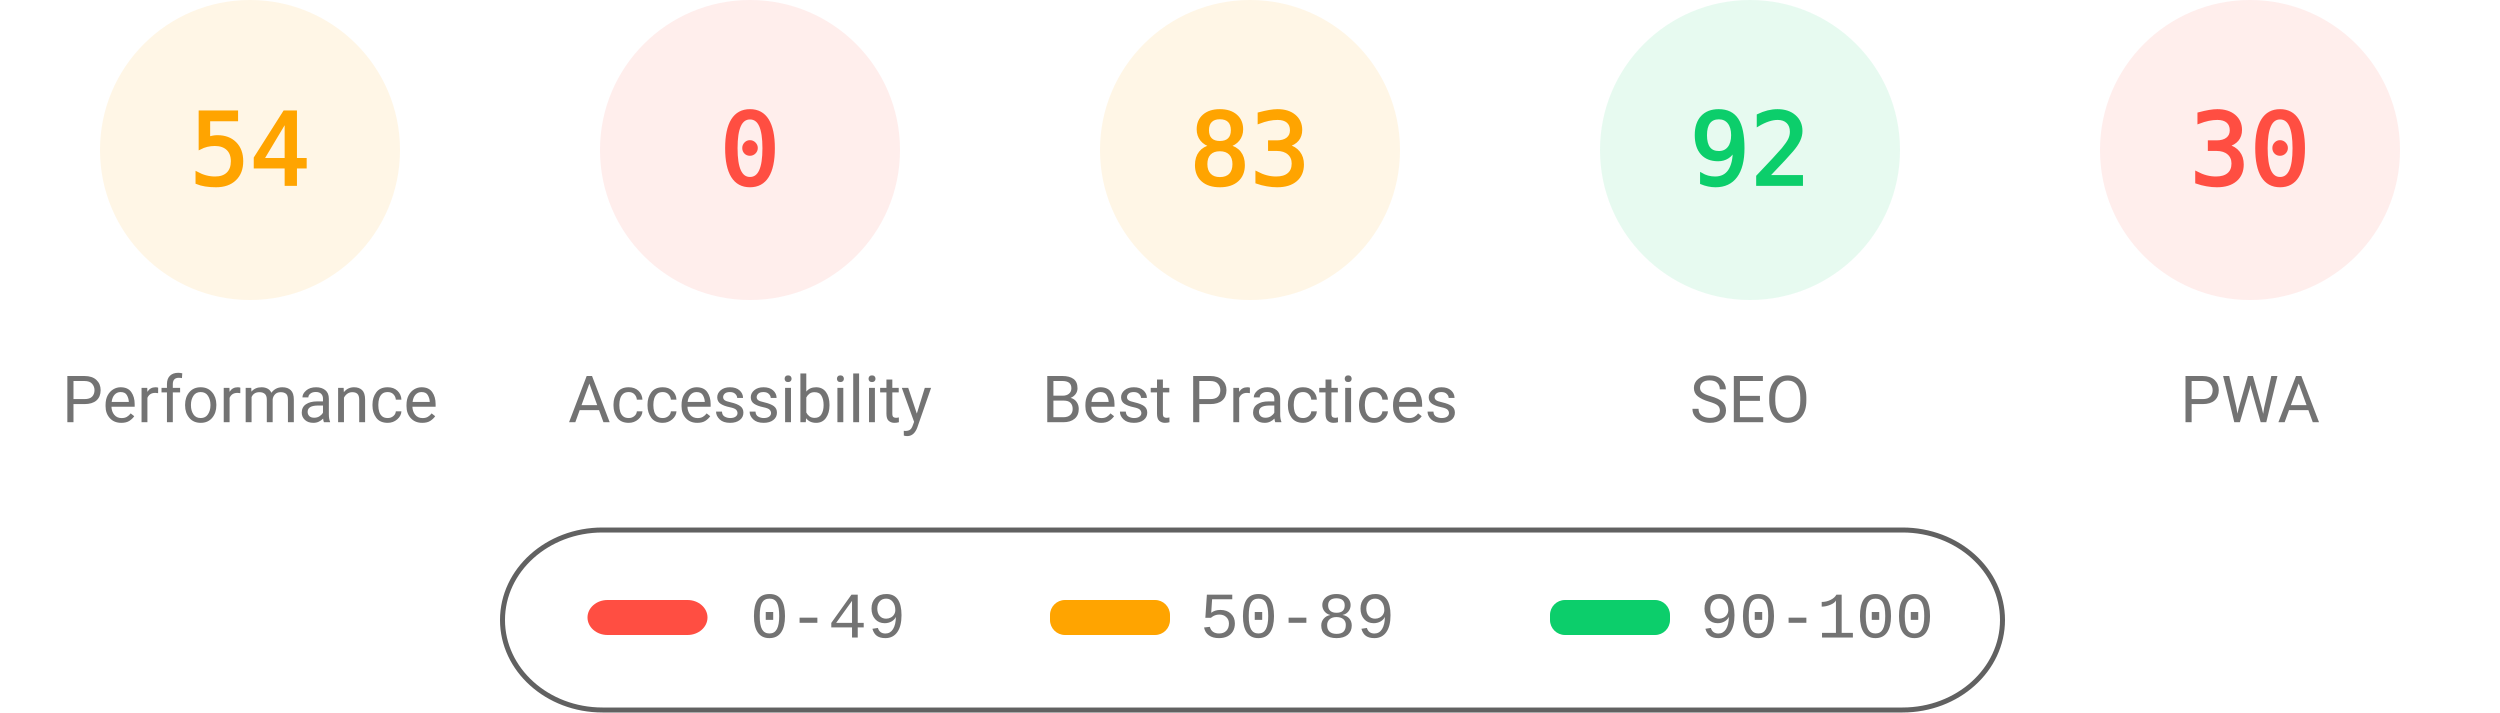
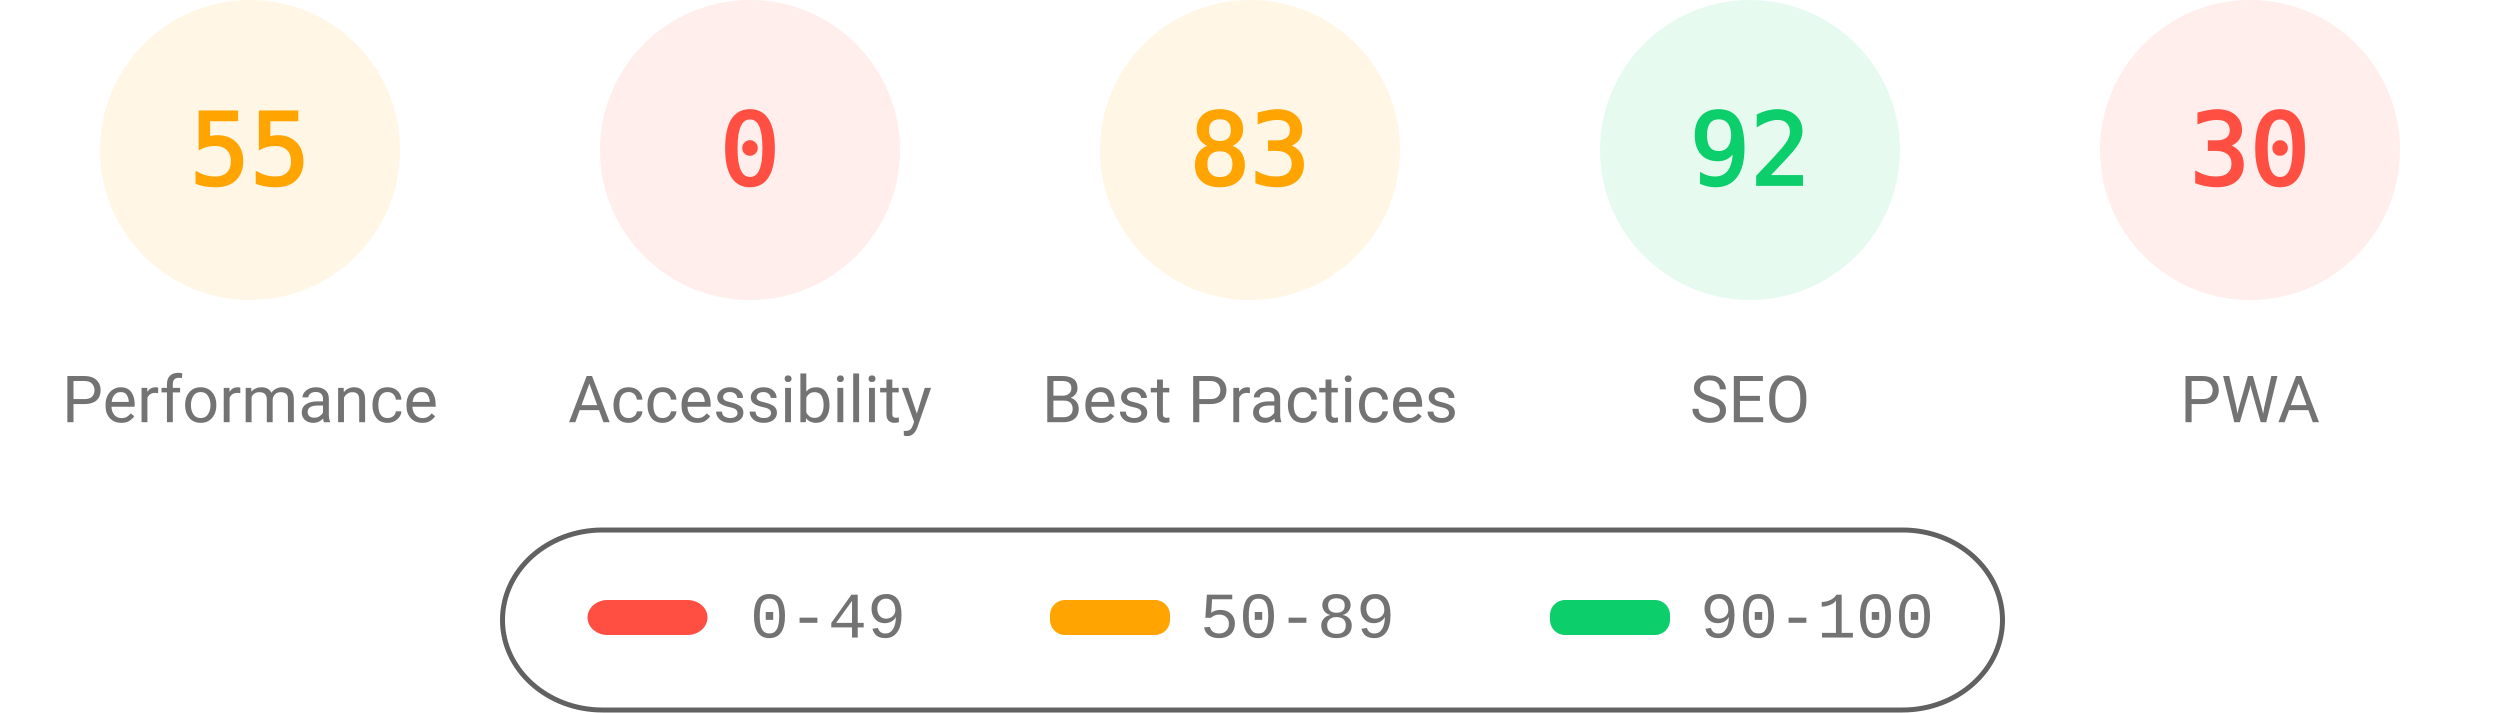
<svg xmlns="http://www.w3.org/2000/svg" fill="none" width="1000" height="285">
  <style>.gauge-base{opacity:.1}.gauge-arc{fill:none;animation-delay:250ms;stroke-linecap:round;transform:rotate(-90deg);transform-origin:100px 60px;animation:load-gauge 1s ease forwards}.guage-text{font-size:40px;font-family:monospace;text-align:center}.guage-red{color:#ff4e42;fill:#ff4e42;stroke:#ff4e42}.guage-orange{color:#ffa400;fill:#ffa400;stroke:#ffa400}.guage-green{color:#0cce6b;fill:#0cce6b;stroke:#0cce6b}.guage-undefined{color:#5c5c5c;fill:#5c5c5c;stroke:#5c5c5c}.guage-title{color:#737373;fill:#737373;stroke:none;font-size:26px;line-height:26px;font-family:Roboto,Halvetica,Arial,sans-serif}@keyframes load-gauge{from{stroke-dasharray:0 352.858}}</style>
  <svg class="guage-div guage-perf guage-orange" viewBox="0 0 200 200" width="200" height="200">
    <circle class="gauge-base" r="56" cx="100" cy="60" stroke-width="8" />
-     <circle class="gauge-arc guage-arc-1" r="56" cx="100" cy="60" stroke-width="8" style="stroke-dasharray:190.003,351.858" />
-     <text class="guage-text" x="100" y="60" alignment-baseline="central" dominant-baseline="central" text-anchor="middle">54</text>
+     <circle class="gauge-arc guage-arc-1" r="56" cx="100" cy="60" stroke-width="8" style="stroke-dasharray:193.522,351.858" />
+     <text class="guage-text" x="100" y="60" alignment-baseline="central" dominant-baseline="central" text-anchor="middle">55</text>
    <text class="guage-title" x="100" y="160" alignment-baseline="central" dominant-baseline="central" text-anchor="middle">Performance</text>
  </svg>
  <svg class="guage-div guage-acc guage-red" viewBox="0 0 200 200" width="200" height="200" x="200">
    <circle class="gauge-base" r="56" cx="100" cy="60" stroke-width="8" />
    <circle class="gauge-arc guage-arc-2" r="56" cx="100" cy="60" stroke-width="8" style="stroke-dasharray:0,351.858" />
    <text class="guage-text" x="100" y="60" alignment-baseline="central" dominant-baseline="central" text-anchor="middle">0</text>
    <text class="guage-title" x="100" y="160" alignment-baseline="central" dominant-baseline="central" text-anchor="middle">Accessibility</text>
  </svg>
  <svg class="guage-div guage-best guage-orange" viewBox="0 0 200 200" width="200" height="200" x="400">
    <circle class="gauge-base" r="56" cx="100" cy="60" stroke-width="8" />
    <circle class="gauge-arc guage-arc-3" r="56" cx="100" cy="60" stroke-width="8" style="stroke-dasharray:292.042,351.858" />
    <text class="guage-text" x="100" y="60" alignment-baseline="central" dominant-baseline="central" text-anchor="middle">83</text>
    <text class="guage-title" x="100" y="160" alignment-baseline="central" dominant-baseline="central" text-anchor="middle">Best Practices</text>
  </svg>
  <svg class="guage-div guage-seo guage-green" viewBox="0 0 200 200" width="200" height="200" x="600">
    <circle class="gauge-base" r="56" cx="100" cy="60" stroke-width="8" />
    <circle class="gauge-arc guage-arc-4" r="56" cx="100" cy="60" stroke-width="8" style="stroke-dasharray:323.709,351.858" />
    <text class="guage-text" x="100" y="60" alignment-baseline="central" dominant-baseline="central" text-anchor="middle">92</text>
    <text class="guage-title" x="100" y="160" alignment-baseline="central" dominant-baseline="central" text-anchor="middle">SEO</text>
  </svg>
  <svg class="guage-div guage-pwa guage-red" viewBox="0 0 200 200" width="200" height="200" x="800">
    <circle class="gauge-base" r="56" cx="100" cy="60" stroke-width="8" />
    <circle class="gauge-arc guage-arc-4" r="56" cx="100" cy="60" stroke-width="8" style="stroke-dasharray:105.557,351.858" />
    <text class="guage-text" x="100" y="60" alignment-baseline="central" dominant-baseline="central" text-anchor="middle">30</text>
    <text class="guage-title" x="100" y="160" alignment-baseline="central" dominant-baseline="central" text-anchor="middle">PWA</text>
  </svg>
  <svg width="604" height="76" x="200" y="210">
    <path fill="none" id="canvas_background" d="M-1-1h604v80H-1z" />
    <rect fill-opacity="0" stroke="#616161" stroke-width="2" rx="40" id="svg_2" height="72" width="600" y="2" x="1" fill="#000" />
    <rect stroke="#000" rx="8" id="svg_3" height="14" width="48" y="30" x="35" stroke-opacity="null" stroke-width="0" fill="#ff4e42" />
    <rect stroke="#000" rx="6" id="svg_4" height="14" width="48" y="30" x="220" stroke-opacity="null" stroke-width="0" fill="#ffa400" />
    <rect stroke="#000" rx="6" id="svg_5" height="14" width="48" y="30" x="420" stroke-opacity="null" stroke-width="0" fill="#0cce6b" />
    <text xml:space="preserve" text-anchor="start" font-family="'Courier New', Courier, monospace" font-size="26" id="svg_6" y="45" x="100" stroke-opacity="null" stroke-width="0" stroke="#000" fill="#737373">0-49</text>
    <text xml:space="preserve" text-anchor="start" font-family="'Courier New', Courier, monospace" font-size="26" id="svg_7" y="45" x="280" stroke-opacity="null" stroke-width="0" stroke="#000" fill="#737373">50-89</text>
    <text xml:space="preserve" text-anchor="start" font-family="'Courier New', Courier, monospace" font-size="26" id="svg_8" y="45" x="480" stroke-opacity="null" stroke-width="0" stroke="#000" fill="#737373">90-100</text>
  </svg>
</svg>
